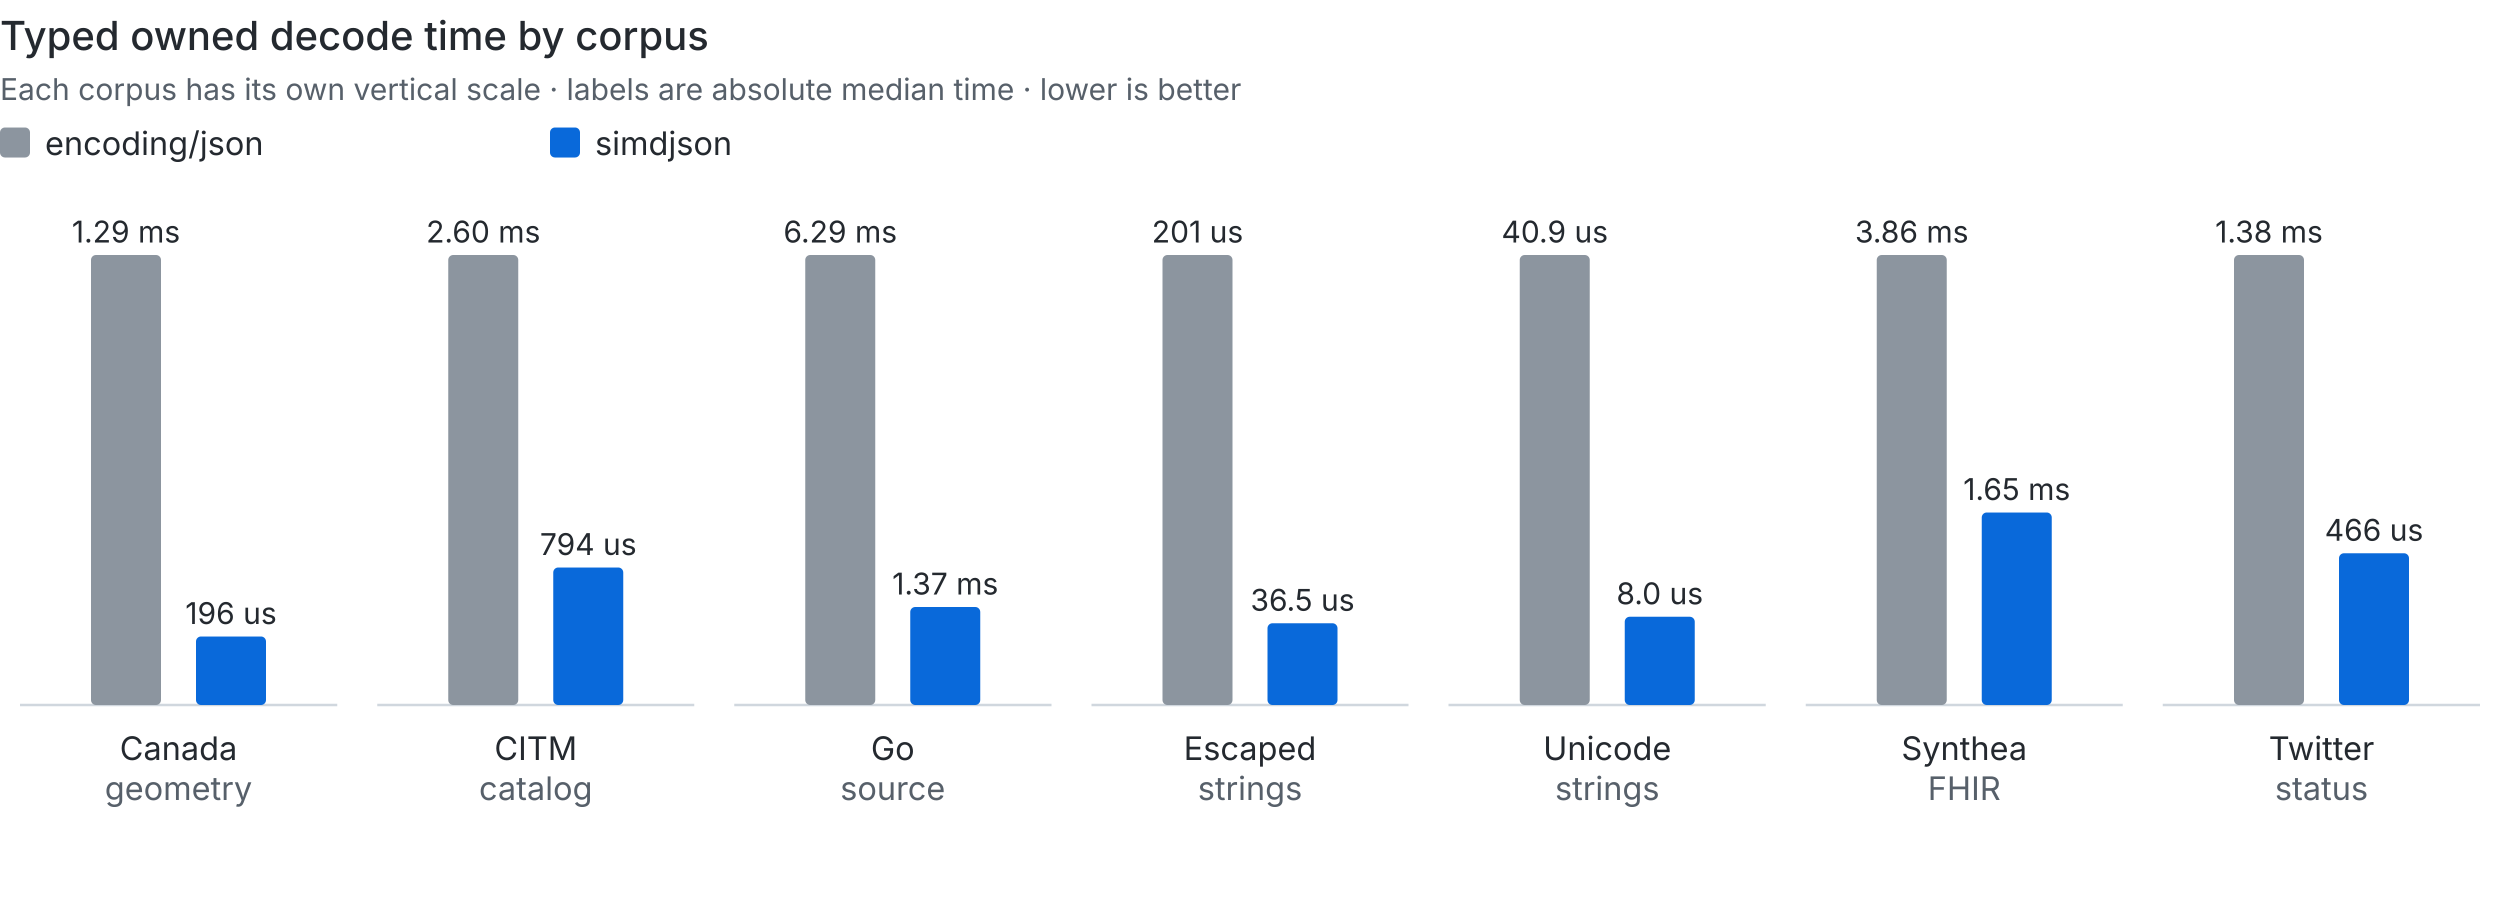
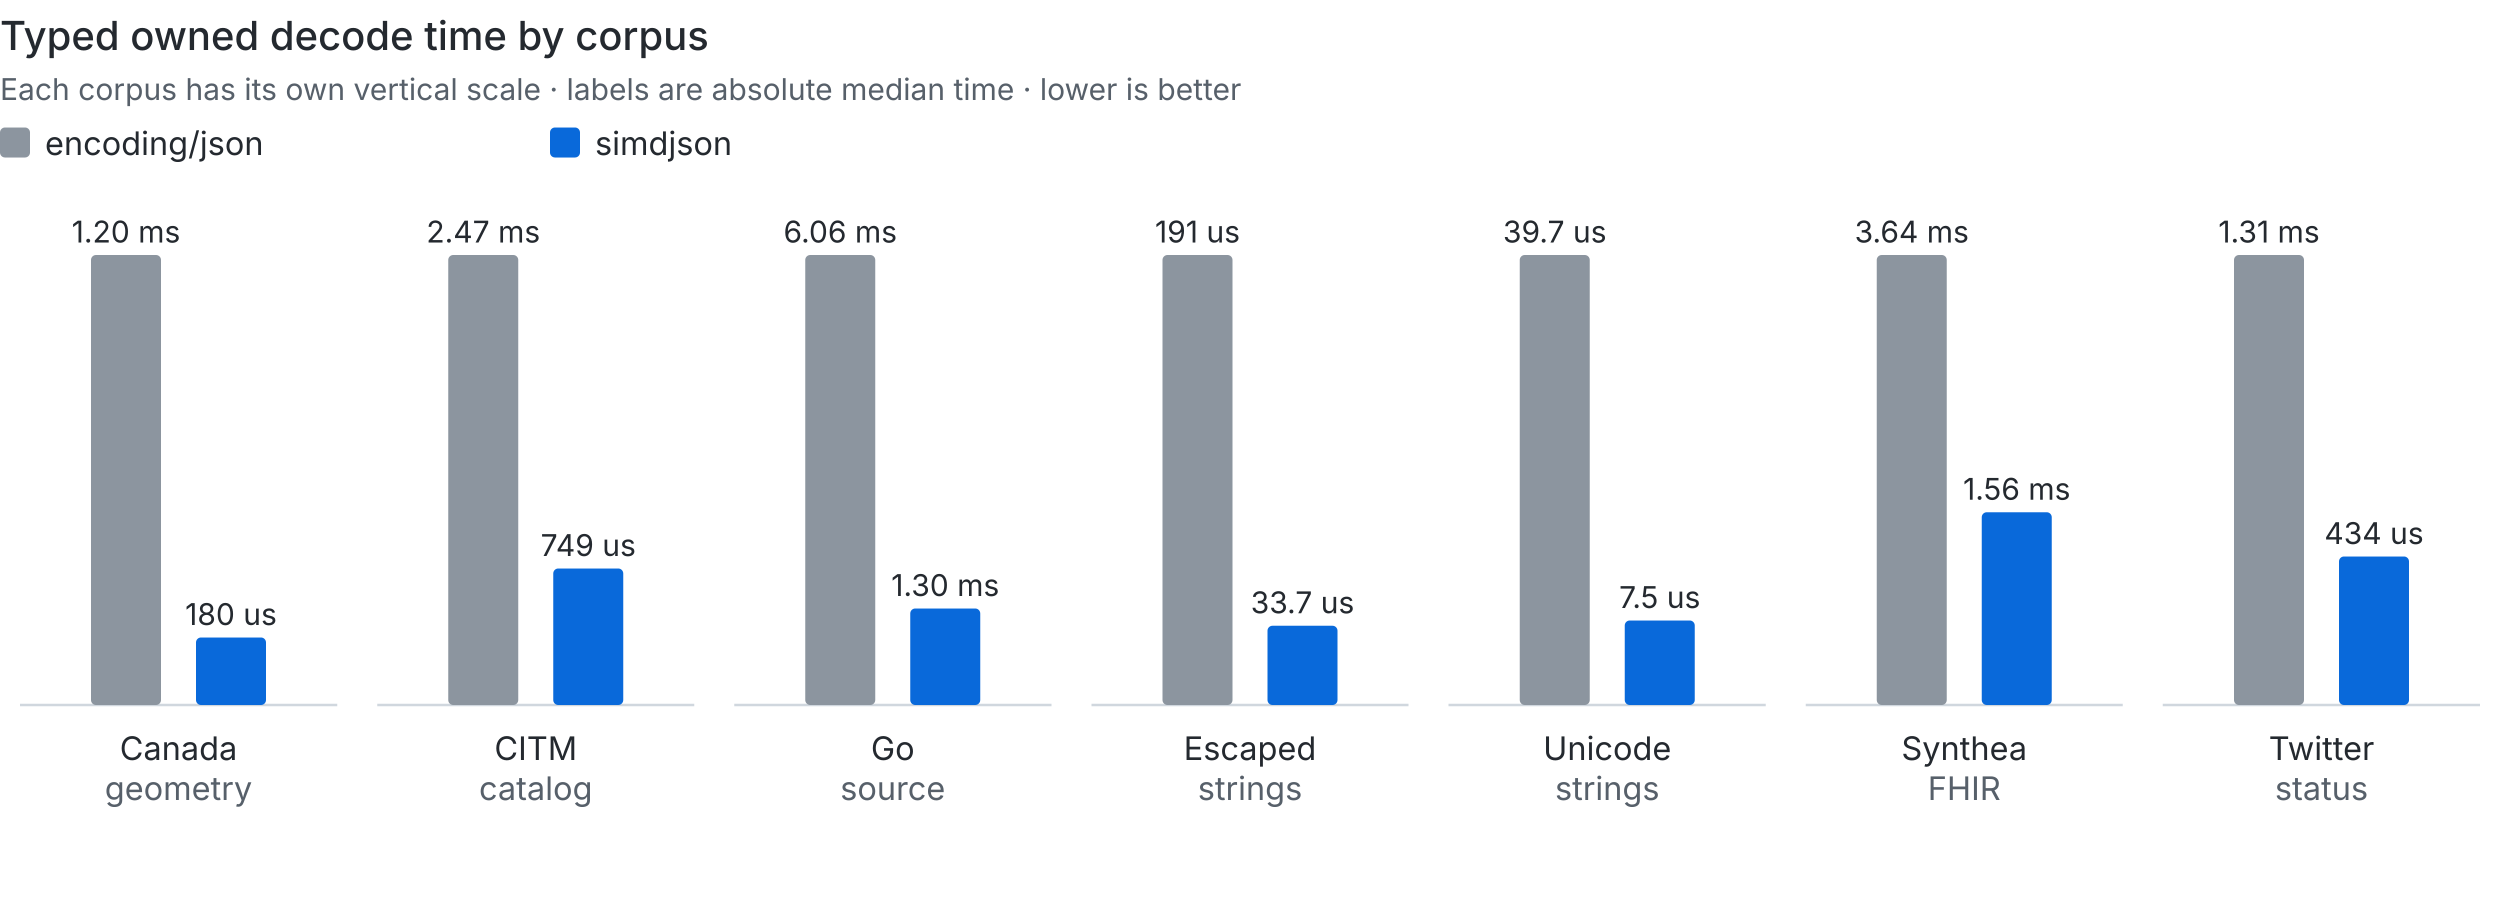
<svg xmlns="http://www.w3.org/2000/svg" width="1000" height="360" viewBox="0 0 1000 360" role="img" aria-labelledby="title desc">
  <style>
svg { color-scheme: light dark; }
text { fill:#24292f; font:13px -apple-system,BlinkMacSystemFont,"Segoe UI",sans-serif; }
.heading { font-size:16px; font-weight:500; } .note { font-size:12px; }
.muted { fill:#57606a; } .grid { stroke:#d0d7de; stroke-width:1; }
.baseline { stroke:#8c959f; stroke-width:2; }
.base { fill:#8c959f; } .s1 { fill:#0969da; } .s2 { fill:#8250df; } .s3 { fill:#1a7f37; }
.h1 { fill:#ddf4ff; } .h2 { fill:#b6e3ff; } .h3 { fill:#80ccff; } .h4 { fill:#54aeff; }
@media (prefers-color-scheme: dark) {
text { fill:#f0f6fc; } .muted { fill:#8c959f; } .grid { stroke:#30363d; } .baseline { stroke:#6e7681; }
.base { fill:#8c959f; } .s1 { fill:#58a6ff; } .s2 { fill:#bc8cff; } .s3 { fill:#3fb950; }
.h1 { fill:#102c44; } .h2 { fill:#123c5a; } .h3 { fill:#15557a; } .h4 { fill:#1f6feb; }
}
</style>
  <text class="heading" x="0" y="20">Typed owned decode time by corpus</text>
  <text class="muted note" x="0" y="40">Each corpus has its own vertical scale · labels are absolute median time · lower is better</text>
  <rect class="base" x="0" y="51" width="12" height="12" rx="2" />
  <text x="18" y="62">encoding/json</text>
  <rect class="s1" x="220" y="51" width="12" height="12" rx="2" />
  <text x="238" y="62">simdjson</text>
  <line class="grid" x1="8.0" y1="282" x2="134.9" y2="282" />
  <rect class="base" x="36.4" y="102.0" width="28" height="180.0" rx="2" />
-   <text class="note" x="50.4" y="97.0" text-anchor="middle">1.29 ms</text>
-   <rect class="s1" x="78.4" y="254.6" width="28" height="27.4" rx="2" />
-   <text class="note" x="92.4" y="249.6" text-anchor="middle">196 us</text>
+   <text class="note" x="50.4" y="97.0" text-anchor="middle">1.20 ms</text>
+   <rect class="s1" x="78.4" y="255.0" width="28" height="27.0" rx="2" />
+   <text class="note" x="92.4" y="250.0" text-anchor="middle">180 us</text>
  <text x="71.4" y="304" text-anchor="middle">Canada</text>
  <text class="muted" x="71.4" y="320" text-anchor="middle">geometry</text>
  <line class="grid" x1="150.9" y1="282" x2="277.7" y2="282" />
  <rect class="base" x="179.3" y="102.0" width="28" height="180.0" rx="2" />
-   <text class="note" x="193.3" y="97.0" text-anchor="middle">2.60 ms</text>
-   <rect class="s1" x="221.3" y="227.0" width="28" height="55.0" rx="2" />
-   <text class="note" x="235.3" y="222.0" text-anchor="middle">794 us</text>
+   <text class="note" x="193.3" y="97.0" text-anchor="middle">2.47 ms</text>
+   <rect class="s1" x="221.3" y="227.4" width="28" height="54.6" rx="2" />
+   <text class="note" x="235.3" y="222.4" text-anchor="middle">749 us</text>
  <text x="214.3" y="304" text-anchor="middle">CITM</text>
  <text class="muted" x="214.3" y="320" text-anchor="middle">catalog</text>
  <line class="grid" x1="293.7" y1="282" x2="420.6" y2="282" />
  <rect class="base" x="322.1" y="102.0" width="28" height="180.0" rx="2" />
-   <text class="note" x="336.1" y="97.0" text-anchor="middle">6.29 ms</text>
-   <rect class="s1" x="364.1" y="242.8" width="28" height="39.2" rx="2" />
-   <text class="note" x="378.1" y="237.8" text-anchor="middle">1.37 ms</text>
+   <text class="note" x="336.1" y="97.0" text-anchor="middle">6.06 ms</text>
+   <rect class="s1" x="364.1" y="243.4" width="28" height="38.6" rx="2" />
+   <text class="note" x="378.1" y="238.4" text-anchor="middle">1.30 ms</text>
  <text x="357.1" y="304" text-anchor="middle">Go</text>
  <text class="muted" x="357.1" y="320" text-anchor="middle">source</text>
  <line class="grid" x1="436.6" y1="282" x2="563.4" y2="282" />
  <rect class="base" x="465.0" y="102.0" width="28" height="180.0" rx="2" />
-   <text class="note" x="479.0" y="97.0" text-anchor="middle">201 us</text>
-   <rect class="s1" x="507.0" y="249.3" width="28" height="32.7" rx="2" />
-   <text class="note" x="521.0" y="244.3" text-anchor="middle">36.5 us</text>
+   <text class="note" x="479.0" y="97.0" text-anchor="middle">191 us</text>
+   <rect class="s1" x="507.0" y="250.3" width="28" height="31.7" rx="2" />
+   <text class="note" x="521.0" y="245.3" text-anchor="middle">33.7 us</text>
  <text x="500.0" y="304" text-anchor="middle">Escaped</text>
  <text class="muted" x="500.0" y="320" text-anchor="middle">strings</text>
  <line class="grid" x1="579.4" y1="282" x2="706.3" y2="282" />
  <rect class="base" x="607.9" y="102.0" width="28" height="180.0" rx="2" />
-   <text class="note" x="621.9" y="97.0" text-anchor="middle">40.9 us</text>
-   <rect class="s1" x="649.9" y="246.7" width="28" height="35.3" rx="2" />
-   <text class="note" x="663.9" y="241.7" text-anchor="middle">8.0 us</text>
+   <text class="note" x="621.9" y="97.0" text-anchor="middle">39.7 us</text>
+   <rect class="s1" x="649.9" y="248.2" width="28" height="33.8" rx="2" />
+   <text class="note" x="663.9" y="243.2" text-anchor="middle">7.5 us</text>
  <text x="642.9" y="304" text-anchor="middle">Unicode</text>
  <text class="muted" x="642.9" y="320" text-anchor="middle">strings</text>
  <line class="grid" x1="722.3" y1="282" x2="849.1" y2="282" />
  <rect class="base" x="750.7" y="102.0" width="28" height="180.0" rx="2" />
-   <text class="note" x="764.7" y="97.0" text-anchor="middle">3.86 ms</text>
-   <rect class="s1" x="792.7" y="205.0" width="28" height="77.0" rx="2" />
-   <text class="note" x="806.7" y="200.0" text-anchor="middle">1.65 ms</text>
+   <text class="note" x="764.7" y="97.0" text-anchor="middle">3.64 ms</text>
+   <rect class="s1" x="792.7" y="204.9" width="28" height="77.1" rx="2" />
+   <text class="note" x="806.7" y="199.9" text-anchor="middle">1.56 ms</text>
  <text x="785.7" y="304" text-anchor="middle">Synthea</text>
  <text class="muted" x="785.7" y="320" text-anchor="middle">FHIR</text>
  <line class="grid" x1="865.1" y1="282" x2="992.0" y2="282" />
  <rect class="base" x="893.6" y="102.0" width="28" height="180.0" rx="2" />
-   <text class="note" x="907.6" y="97.0" text-anchor="middle">1.38 ms</text>
-   <rect class="s1" x="935.6" y="221.3" width="28" height="60.7" rx="2" />
-   <text class="note" x="949.6" y="216.3" text-anchor="middle">466 us</text>
+   <text class="note" x="907.6" y="97.0" text-anchor="middle">1.31 ms</text>
+   <rect class="s1" x="935.6" y="222.6" width="28" height="59.4" rx="2" />
+   <text class="note" x="949.6" y="217.6" text-anchor="middle">434 us</text>
  <text x="928.6" y="304" text-anchor="middle">Twitter</text>
  <text class="muted" x="928.6" y="320" text-anchor="middle">status</text>
</svg>
